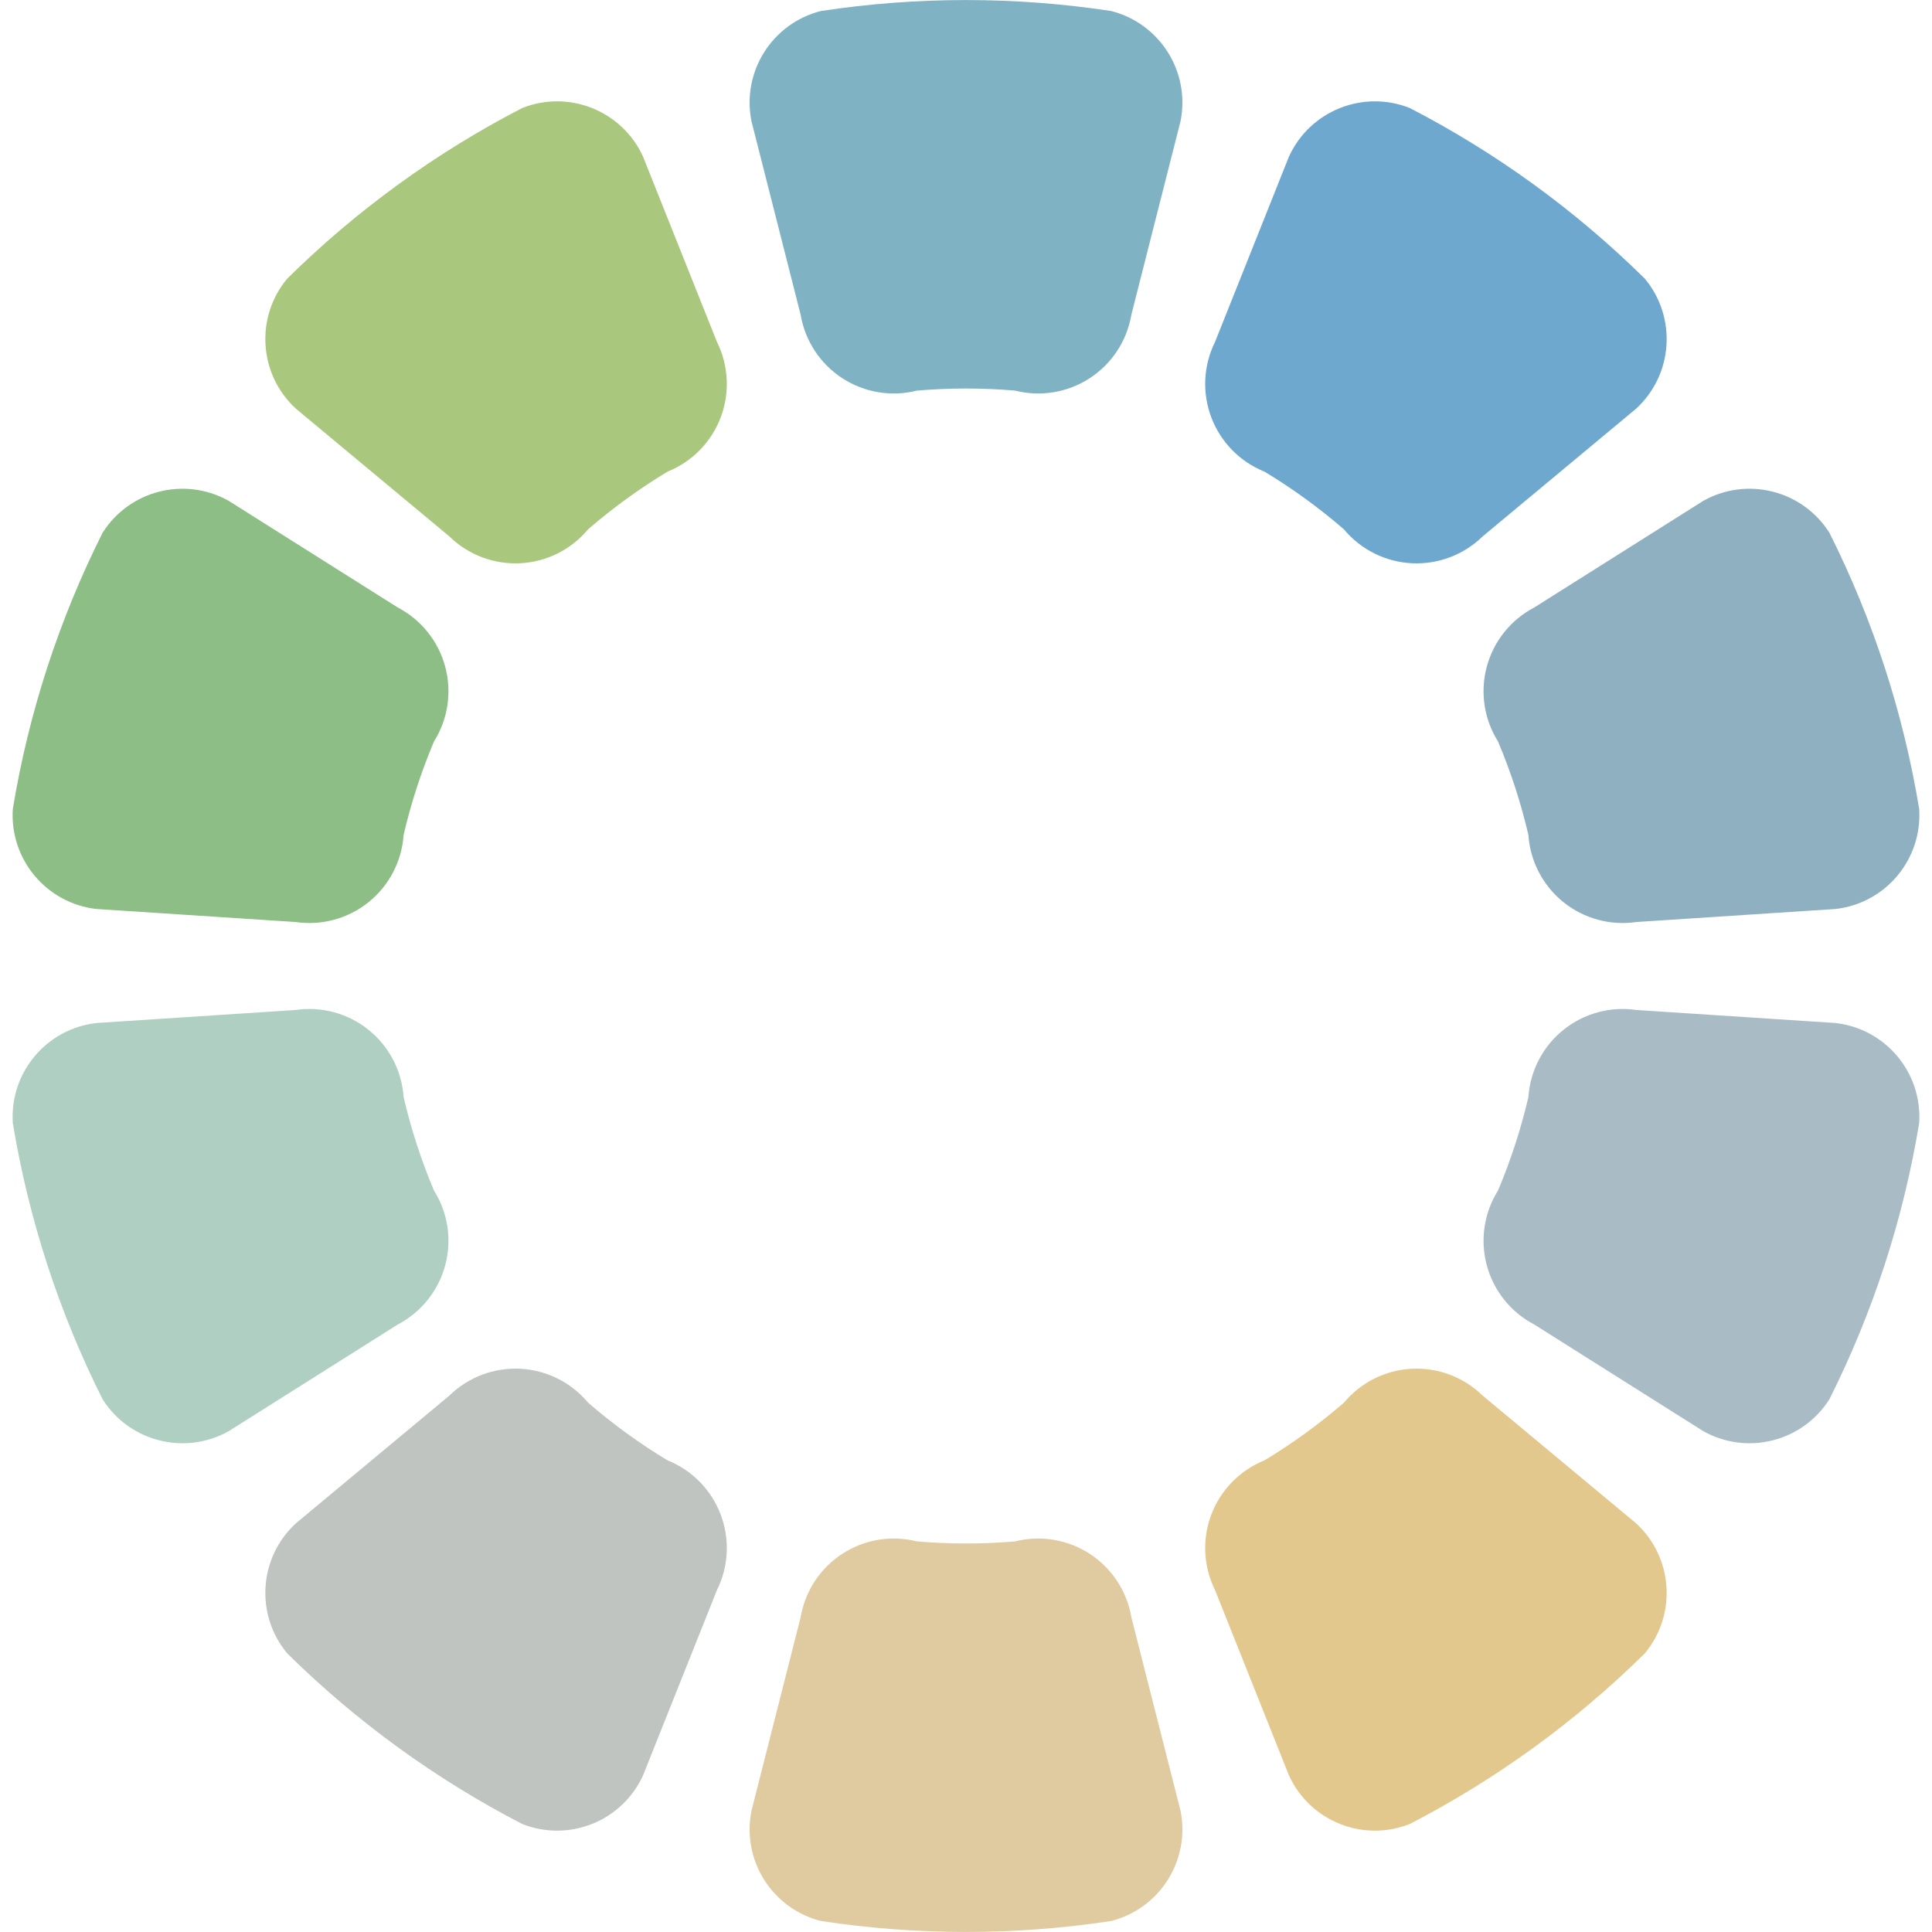
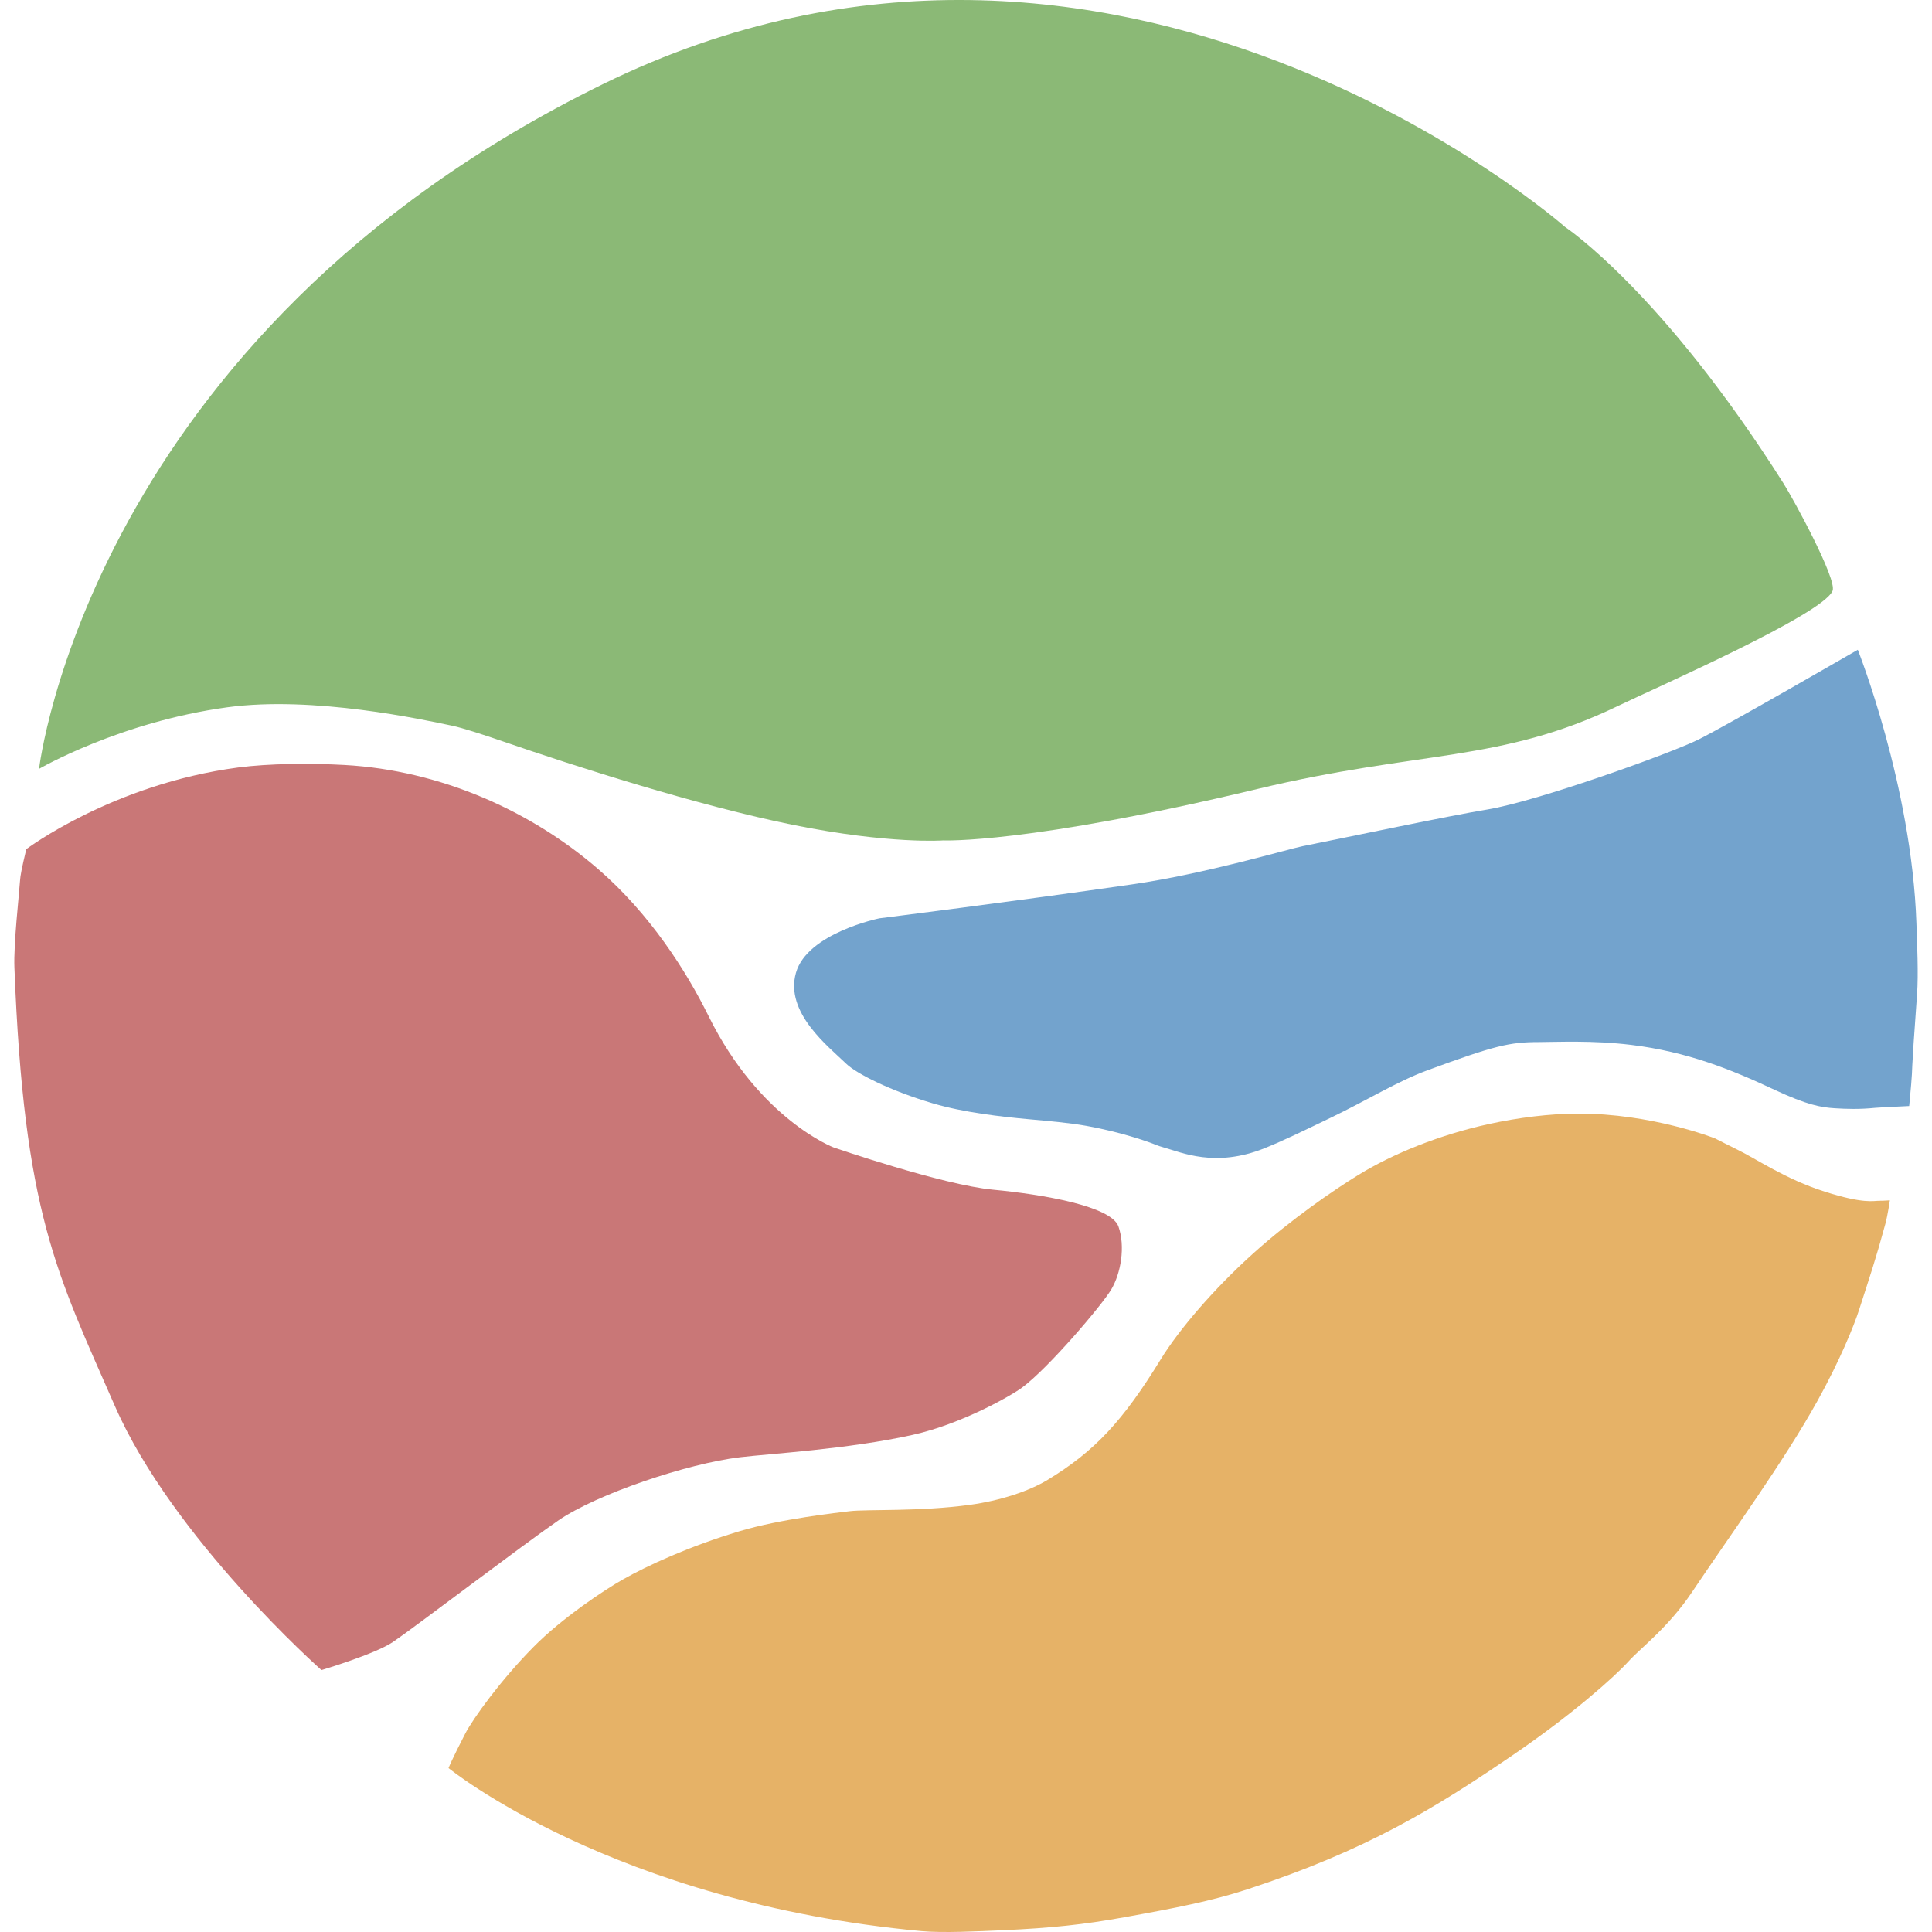
<svg xmlns="http://www.w3.org/2000/svg" viewBox="8 8 184 184" role="img" aria-label="de Rondekaart">
-   <path fill="#7FB3C4" d="M86.17 9.05A92 92 0 0 1 113.83 9.05A9 9 0 0 1 120.43 19.55L115.75 37.97A9 9 0 0 1 104.67 45.2A55 55 0 0 0 95.33 45.2A9 9 0 0 1 84.25 37.97L79.57 19.55A9 9 0 0 1 86.17 9.05Z" />
-   <path fill="#6FA8CE" d="M142.27 18.29A92 92 0 0 1 164.65 34.54A9 9 0 0 1 163.81 46.93L149.21 59.08A9 9 0 0 1 135.99 58.41A55 55 0 0 0 128.43 52.92A9 9 0 0 1 123.72 40.56L130.76 22.91A9 9 0 0 1 142.27 18.29Z" />
-   <path fill="#8FB0C0" d="M182.23 58.74A92 92 0 0 1 190.78 85.05A9 9 0 0 1 182.82 94.57L163.86 95.81A9 9 0 0 1 153.56 87.51A55 55 0 0 0 150.67 78.62A9 9 0 0 1 154.13 65.85L170.2 55.71A9 9 0 0 1 182.23 58.74Z" />
-   <path fill="#A9BCC6" d="M190.78 114.95A92 92 0 0 1 182.23 141.26A9 9 0 0 1 170.2 144.29L154.13 134.15A9 9 0 0 1 150.67 121.38A55 55 0 0 0 153.56 112.49A9 9 0 0 1 163.86 104.19L182.82 105.43A9 9 0 0 1 190.78 114.95Z" />
-   <path fill="#E3C88E" d="M164.65 165.46A92 92 0 0 1 142.27 181.71A9 9 0 0 1 130.76 177.09L123.72 159.44A9 9 0 0 1 128.43 147.08A55 55 0 0 0 135.99 141.59A9 9 0 0 1 149.21 140.92L163.81 153.07A9 9 0 0 1 164.65 165.46Z" />
-   <path fill="#E0CBA0" d="M113.83 190.95A92 92 0 0 1 86.17 190.95A9 9 0 0 1 79.57 180.45L84.25 162.03A9 9 0 0 1 95.33 154.8A55 55 0 0 0 104.67 154.8A9 9 0 0 1 115.75 162.03L120.43 180.45A9 9 0 0 1 113.83 190.95Z" />
-   <path fill="#BFC4C0" d="M57.73 181.71A92 92 0 0 1 35.35 165.46A9 9 0 0 1 36.19 153.07L50.79 140.92A9 9 0 0 1 64.01 141.59A55 55 0 0 0 71.57 147.08A9 9 0 0 1 76.28 159.44L69.24 177.09A9 9 0 0 1 57.73 181.71Z" />
-   <path fill="#AFCFC2" d="M17.77 141.26A92 92 0 0 1 9.22 114.95A9 9 0 0 1 17.18 105.43L36.14 104.19A9 9 0 0 1 46.44 112.49A55 55 0 0 0 49.33 121.38A9 9 0 0 1 45.87 134.15L29.8 144.29A9 9 0 0 1 17.77 141.26Z" />
-   <path fill="#8CBE86" d="M9.22 85.05A92 92 0 0 1 17.77 58.74A9 9 0 0 1 29.8 55.71L45.87 65.85A9 9 0 0 1 49.33 78.62A55 55 0 0 0 46.44 87.51A9 9 0 0 1 36.14 95.81L17.18 94.57A9 9 0 0 1 9.22 85.05Z" />
-   <path fill="#A9C87E" d="M35.35 34.54A92 92 0 0 1 57.73 18.29A9 9 0 0 1 69.24 22.91L76.28 40.56A9 9 0 0 1 71.57 52.92A55 55 0 0 0 64.01 58.41A9 9 0 0 1 50.79 59.08L36.19 46.93A9 9 0 0 1 35.35 34.54Z" />
+   <g transform="translate(7.8443 -14.3909) scale(0.905725)">
+     <path fill="#8bb976" d="m 4.278,105.567 c 0,0 5.26,-45.514 59.308,-72.008 54.048,-26.494 101.15,15.025 101.15,15.025 0,0 10.157,6.709 22.981,26.977 1.045,1.651 5.645,10.088 5.153,11.284 -1.026,2.492 -18.462,10.13 -22.634,12.14 -12.293,5.922 -20.81,4.616 -37.827,8.693 -24.257,5.811 -33.055,5.414 -33.055,5.414 0,0 -5.608,0.419 -15.743,-1.623 -10.071,-2.029 -23.098,-6.218 -30.426,-8.744 -2.113,-0.728 -4.324,-1.454 -5.505,-1.701 -2.961,-0.619 -14.553,-3.162 -23.591,-1.932 -11.321,1.54 -19.81,6.475 -19.81,6.475 z" />
+     <path fill="#c97777" d="m 2.935,114.013 c 0,0 9.072,-6.839 22.265,-8.586 3.255,-0.431 7.648,-0.464 11.207,-0.266 10.114,0.562 19.604,4.847 26.627,10.915 5.466,4.722 9.303,10.745 11.653,15.501 5.37,10.866 13.159,13.807 13.159,13.807 0,0 11.428,3.934 16.736,4.434 5.308,0.5 12.445,1.742 13.194,3.865 0.749,2.123 0.25,4.933 -0.749,6.619 -0.999,1.686 -6.662,8.329 -9.391,10.332 -1.197,0.878 -6.346,3.817 -11.484,4.964 -6.752,1.507 -15.108,1.985 -18.177,2.355 -5.521,0.666 -15.03,3.854 -19.108,6.656 -3.685,2.532 -15.315,11.389 -17.39,12.779 -1.92,1.286 -7.505,2.943 -7.505,2.943 0,0 -15.612,-13.801 -21.732,-27.789 -6.12,-13.988 -9.558,-20.264 -10.554,-46.086 -0.095,-2.475 0.49,-7.628 0.6,-9.225 0.027,-0.394 0.138,-1.09 0.649,-3.217 z" />
+     <path fill="#e6b267" d="m 47.335,210.635 c 0,0 17.317,14.147 49.728,17.145 2.229,0.206 5.931,0.026 8.578,-0.093 5.071,-0.227 8.514,-0.596 12.727,-1.357 5.384,-0.972 9.229,-1.717 12.969,-2.943 12.516,-4.103 19.638,-8.477 27.846,-14.072 6.37,-4.342 10.787,-8.304 12.235,-9.905 1.255,-1.388 4.174,-3.554 6.659,-7.26 4.096,-6.108 9.663,-13.737 13.229,-20.168 2.346,-4.23 3.822,-7.882 4.341,-9.495 1.221,-3.791 1.758,-5.337 2.77,-9.061 0.255,-0.937 0.478,-2.492 0.478,-2.492 0,0 -0.585,0.052 -1.087,0.049 -0.67,-0.004 -1.635,0.351 -5.751,-0.954 -4.152,-1.317 -7.208,-3.462 -9.276,-4.46 -0.442,-0.213 -2.276,-1.145 -2.276,-1.145 0,0 -6.666,-2.638 -14.457,-2.607 -2.938,0.012 -6.211,0.419 -9.315,1.097 -5.161,1.127 -10.06,3.103 -13.696,5.335 -2.706,1.661 -7.139,4.72 -11.084,8.267 -4.14,3.723 -7.822,8.034 -9.726,11.138 -3.965,6.463 -6.932,9.664 -11.896,12.677 -1.988,1.206 -5.038,2.195 -8.159,2.624 -5.296,0.728 -10.874,0.454 -12.652,0.67 -1.16,0.141 -7.249,0.805 -11.554,2.095 -5.355,1.604 -9.731,3.638 -12.223,5.04 -2.007,1.129 -6.483,4.107 -9.469,7.134 -3.484,3.532 -6.362,7.533 -7.189,9.133 -1.413,2.737 -1.749,3.606 -1.749,3.606 z" />
+     <path fill="#73a3cd" d="m 195.523,93.047 c 0,0 5.666,14.252 6.163,28.749 0.071,2.074 0.222,5.377 0.066,7.501 -0.691,9.383 -0.43,7.238 -0.618,9.45 -0.125,1.479 -0.21,2.275 -0.21,2.275 0,0 -3.184,0.15 -3.568,0.189 -1.629,0.165 -2.984,0.125 -4.24,0.046 -1.472,-0.092 -2.93,-0.344 -6.368,-1.953 -4.563,-2.137 -9.161,-3.992 -15.065,-4.713 -4.037,-0.493 -7.804,-0.298 -9.706,-0.295 -3.055,0.004 -4.6,0.348 -11.746,2.982 -3.112,1.147 -6.31,3.134 -10.055,4.936 -2.792,1.343 -5.049,2.452 -7.059,3.255 -5.169,2.063 -8.671,0.438 -10.626,-0.105 -0.561,-0.156 -1.031,-0.361 -1.031,-0.361 0,0 -2.954,-1.163 -7.069,-1.898 -1.851,-0.33 -3.953,-0.504 -6.065,-0.698 -2.876,-0.264 -6.8,-0.701 -10.056,-1.663 -4.448,-1.314 -8.035,-3.124 -9.117,-4.17 -1.873,-1.811 -6.473,-5.373 -5.287,-9.557 1.187,-4.184 8.78,-5.733 8.78,-5.733 0,0 14.454,-1.816 26.581,-3.571 7.736,-1.12 16.344,-3.7 17.907,-4.013 4.996,-0.999 15.224,-3.165 19.421,-3.856 5.308,-0.874 19.348,-5.927 22.231,-7.369 3.122,-1.561 16.736,-9.43 16.736,-9.43 z" />
+   </g>
</svg>
